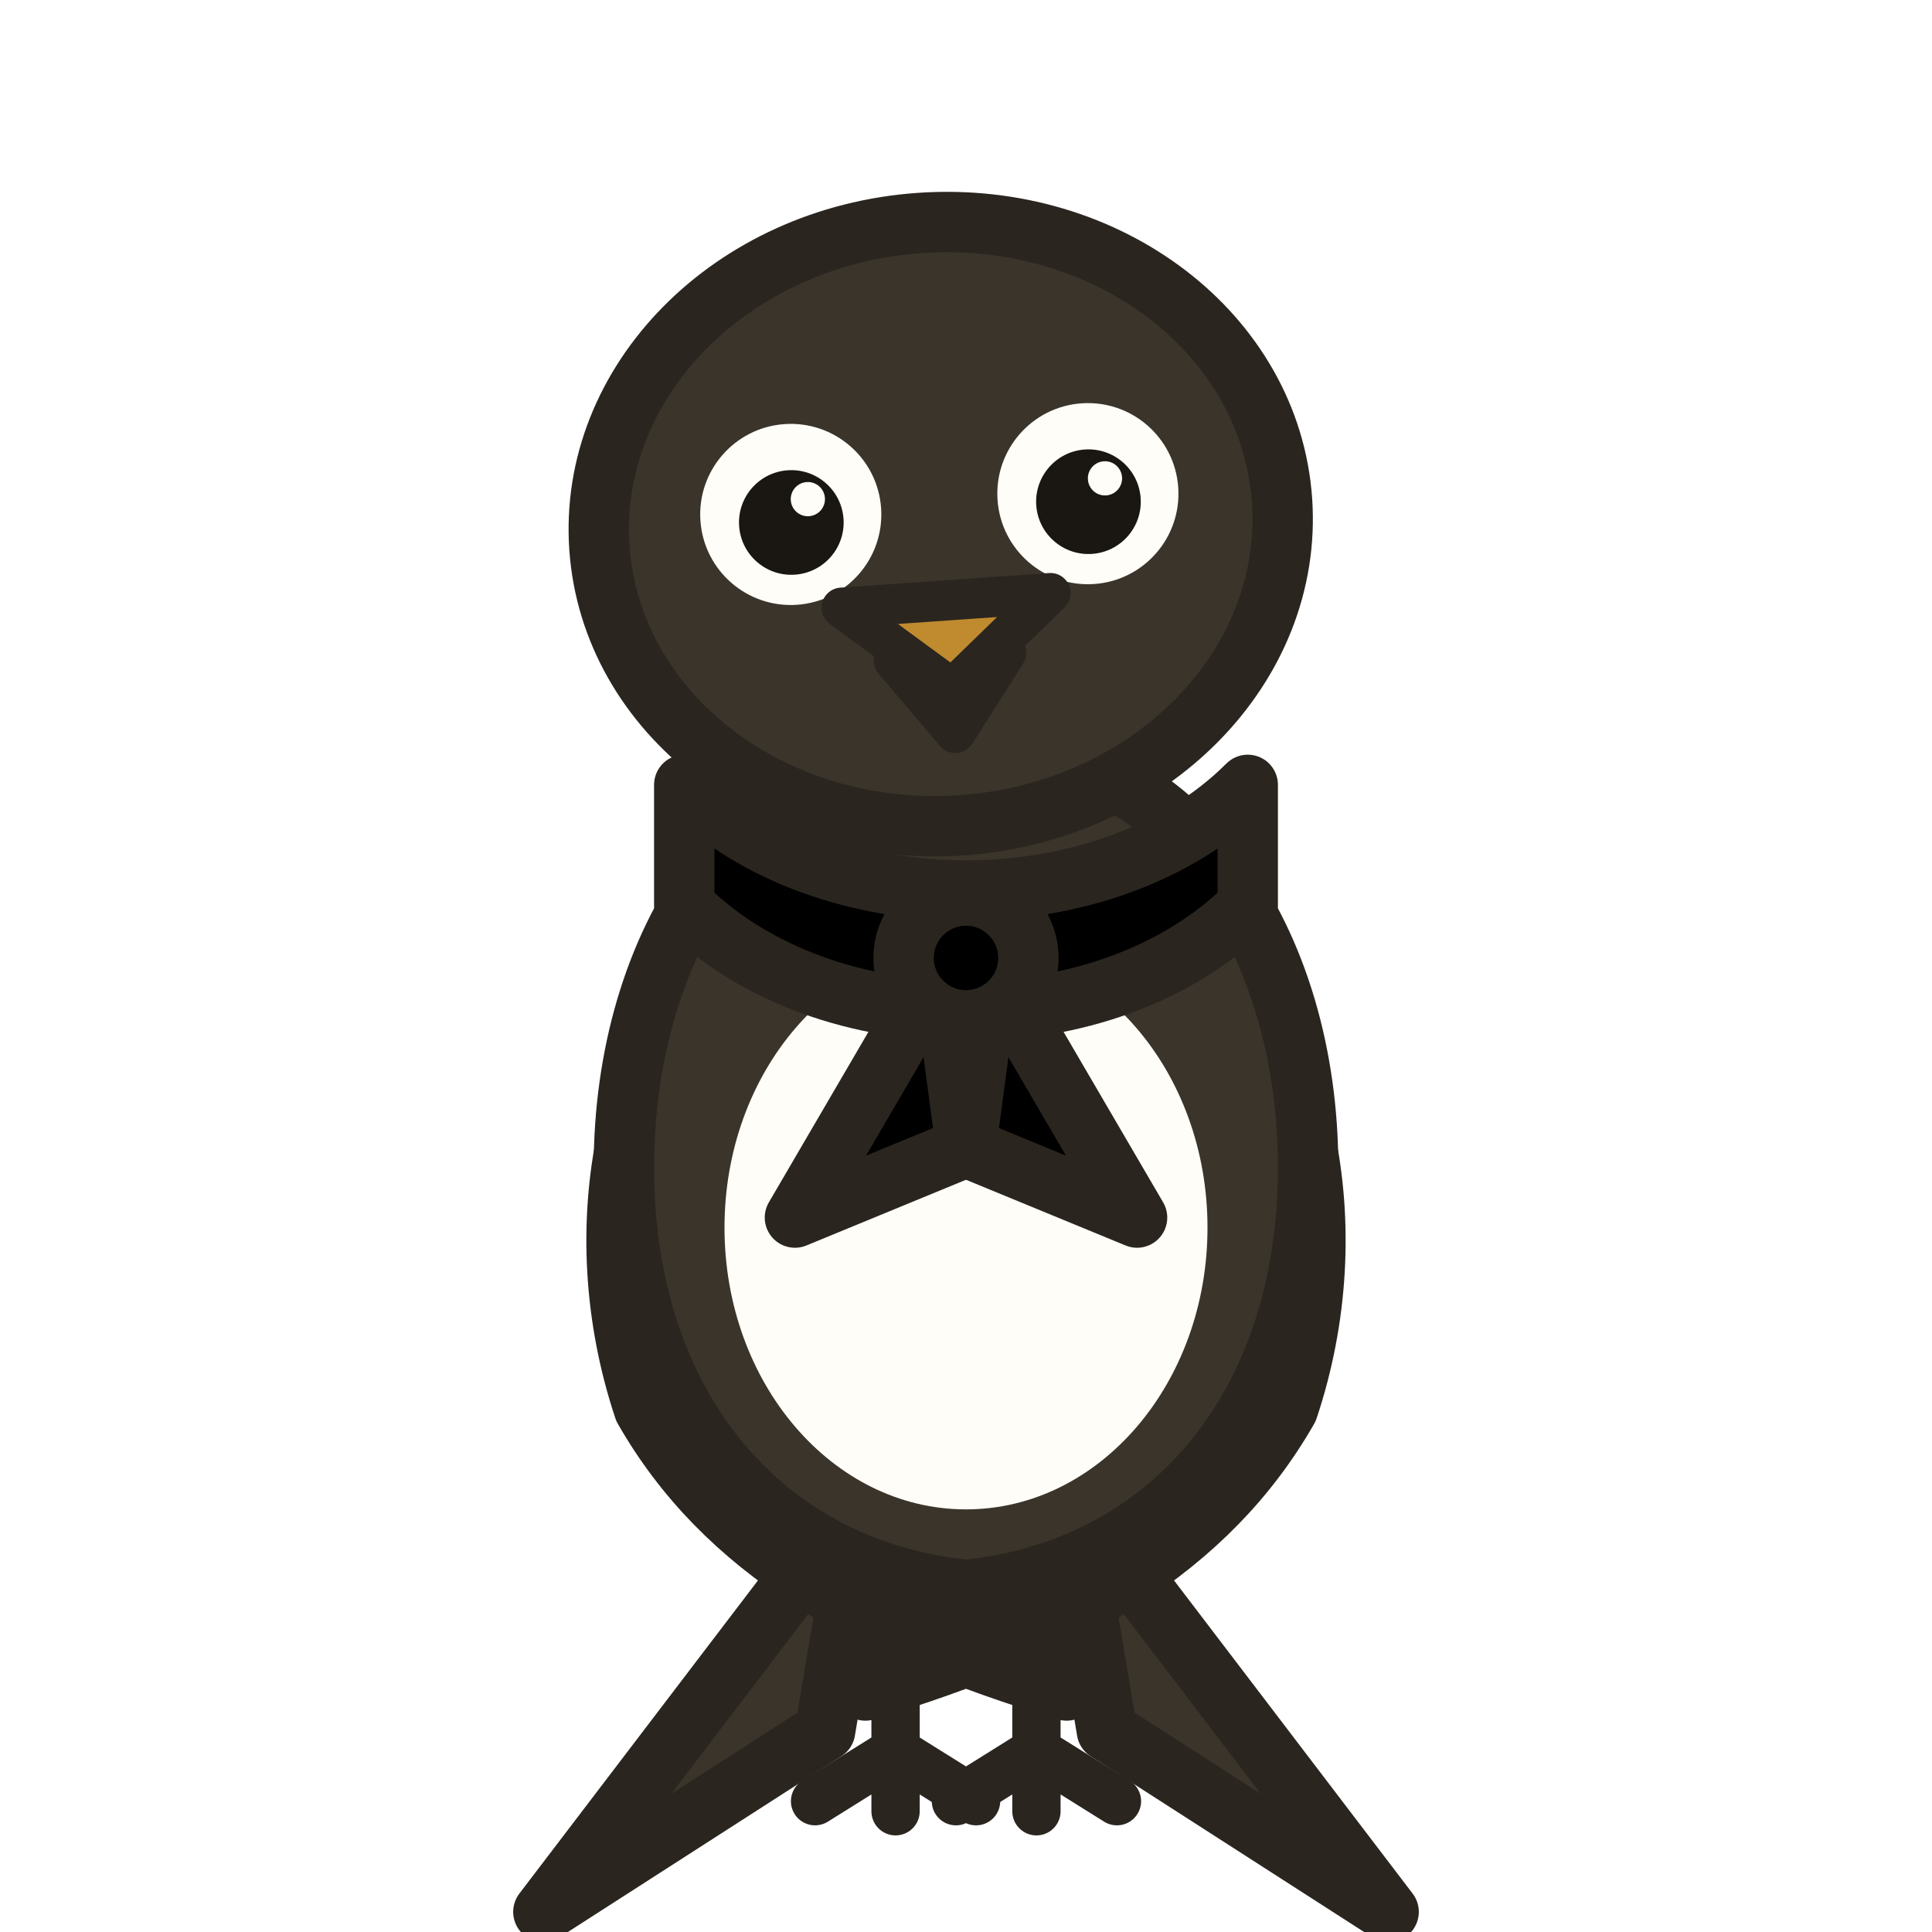
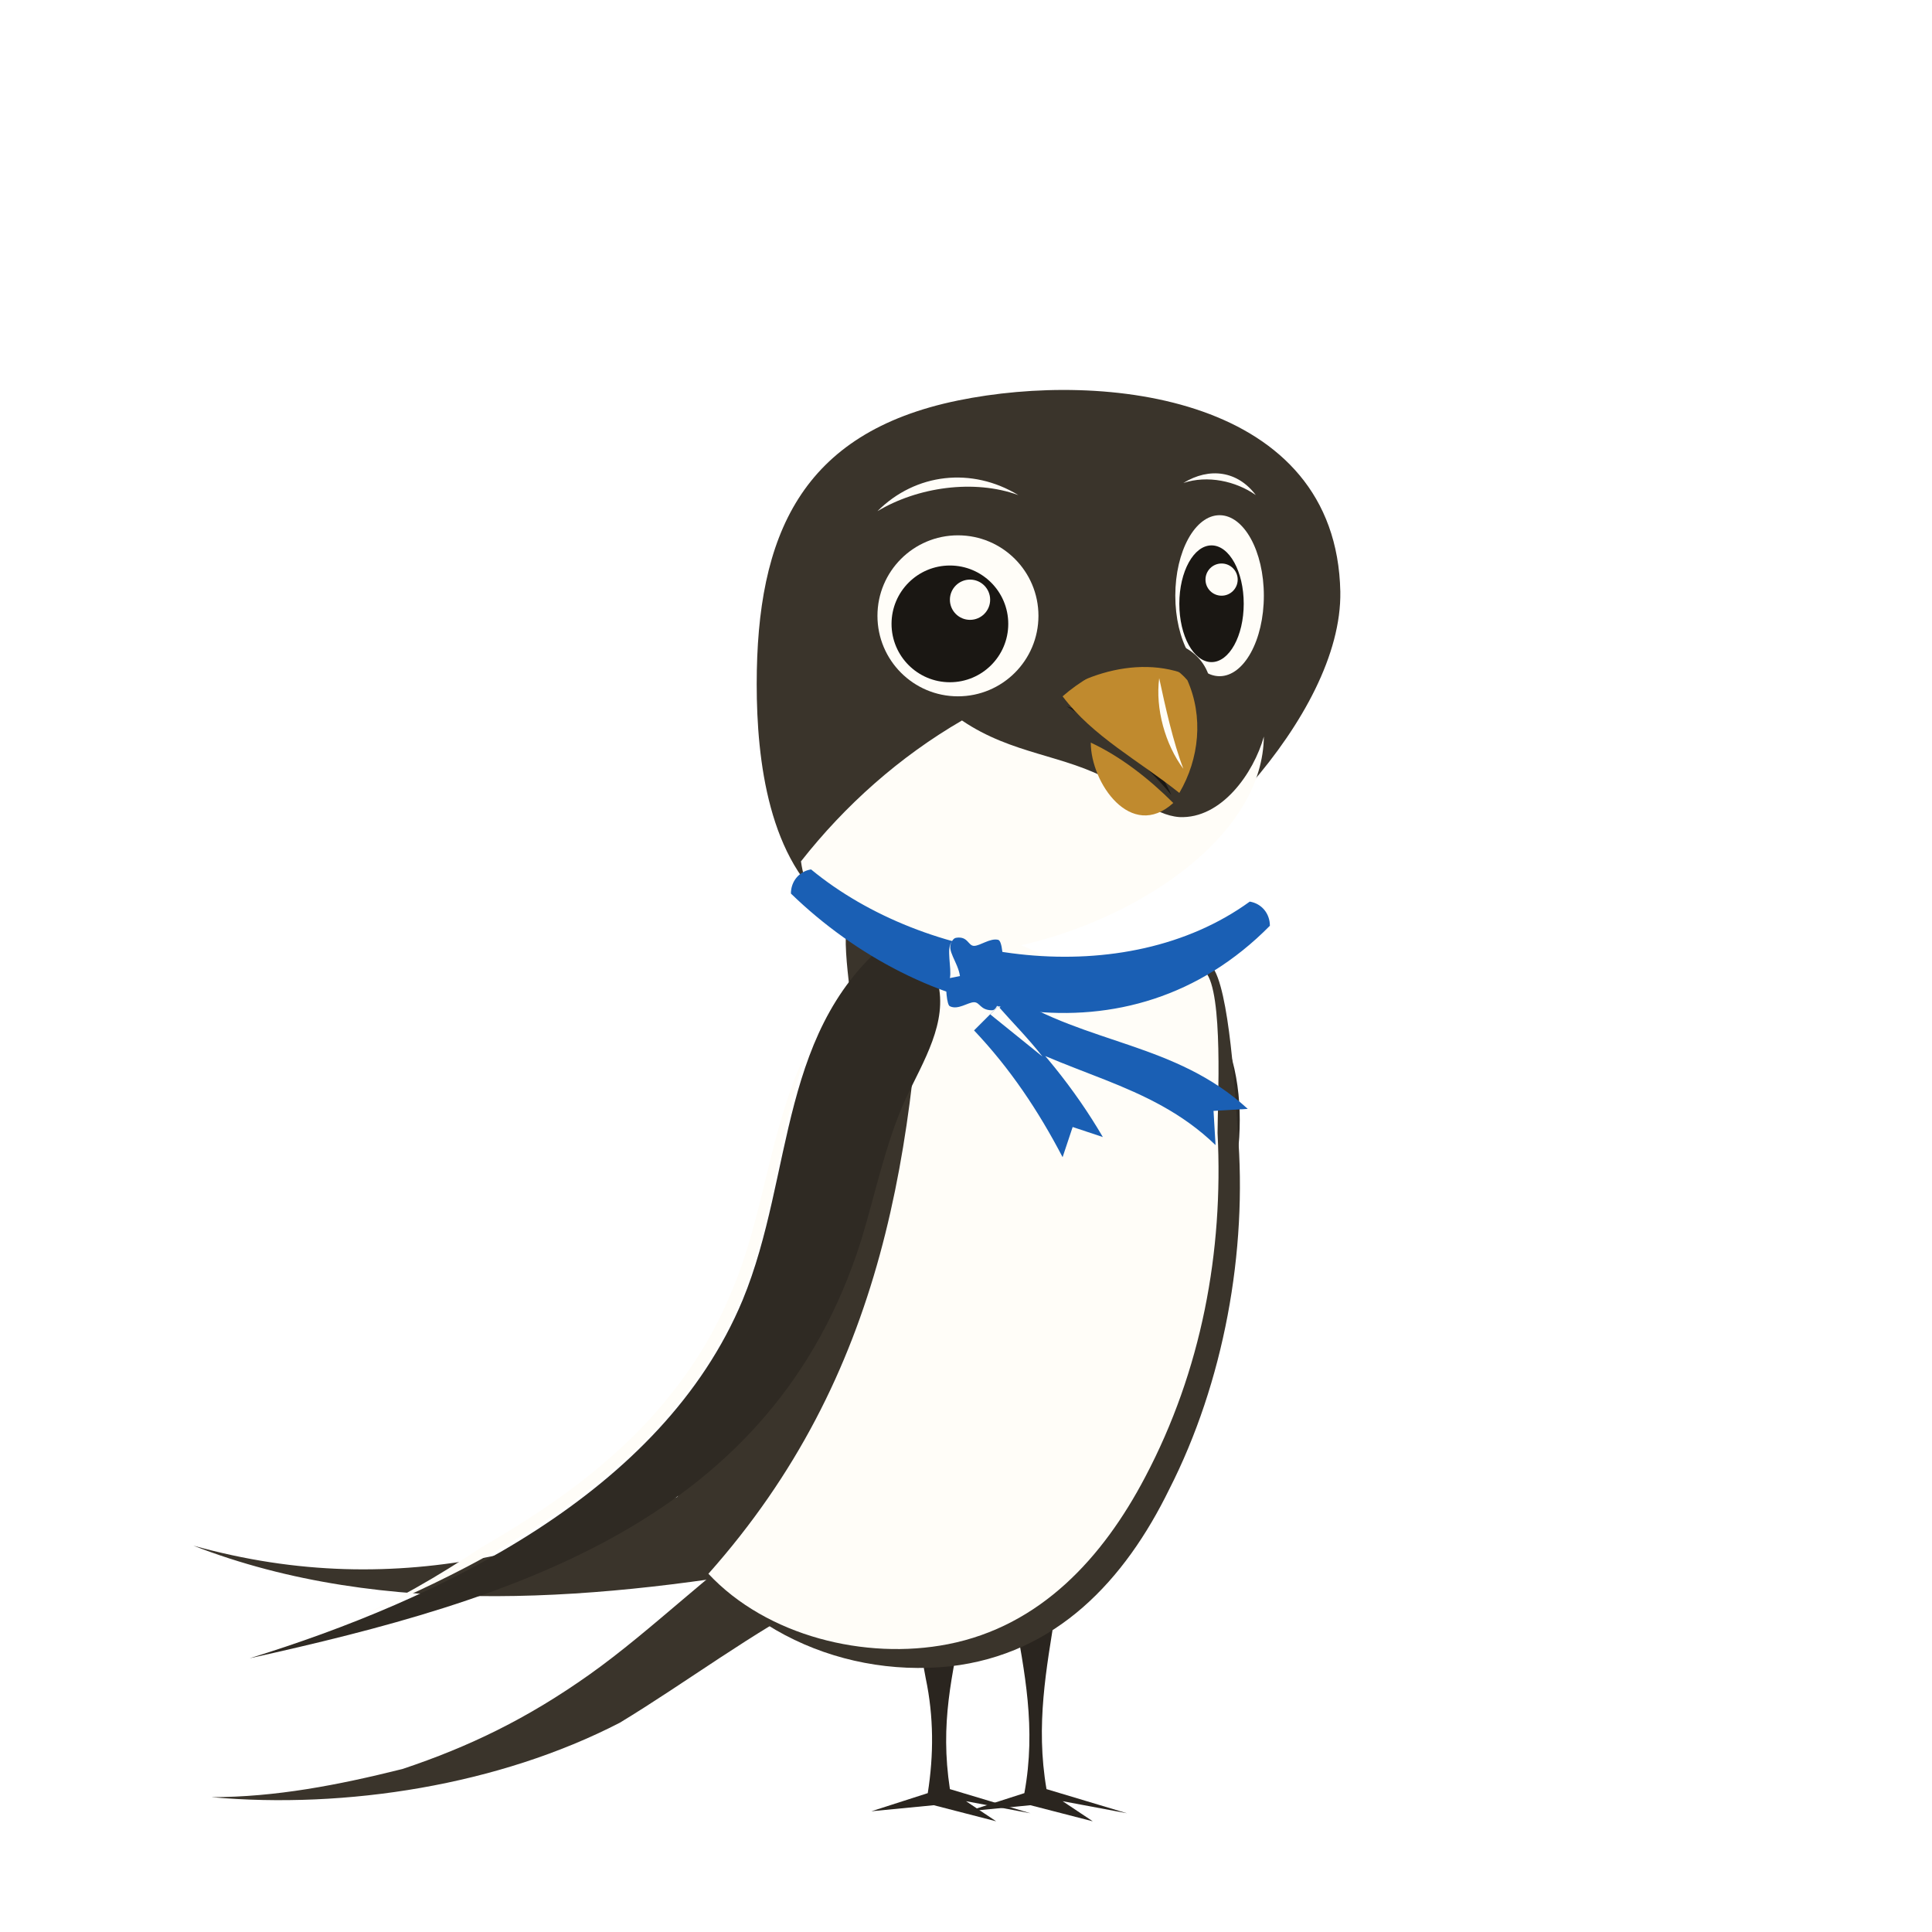
- <svg xmlns="http://www.w3.org/2000/svg" viewBox="0 0 96 96" class="plumio plumio--face" fill="none" stroke="#2a251f" stroke-width="3" stroke-linecap="round" stroke-linejoin="round" aria-hidden="true" focusable="false">
+ <svg xmlns="http://www.w3.org/2000/svg" viewBox="0 0 96 96" class="plumio plumio--face" color="#1a5fb4" aria-hidden="true">
  <g class="plumio-pas">
    <g class="plumio-pose">
-       <g class="plumio-vue-face">
-         <g class="plumio-souffle">
-           <g class="plumio-queue">
-             <path class="p-dos" fill="#3a342b" d="M43 74L27 95L41 86Z" />
-             <path class="p-dos" fill="#3a342b" d="M53 74L69 95L55 86Z" />
+       <g transform="translate(-12 0)">
+         <g class="plumio-pattes p-trait" fill="#2a251f">
+           <g class="plumio-patte-arriere">
+             <path d="M57.7 71l1.8 0c.9 3 1 6.1.4 9.2s-1.2 5.4-.7 8.7l4 1.2-3.2-.6 1.5 1-3.1-.8-3.1.3 2.8-.9c.3-1.9.3-3.8-.1-5.7-.8-4.5-1.7-7.6-.3-12.4z" />
          </g>
-           <g class="plumio-aile-gauche">
-             <path class="p-dos" fill="#3a342b" d="M37.5 45C31 51 29 61 32 70C36 77 43 81 53 84C47 79 43.5 73 41 64C39.5 57 39.5 51 41.5 47Z" />
-             <path class="p-vide p-ligne" stroke="#fffdf8" stroke-width="1.6" stroke-opacity=".35" fill="none" d="M33 57L34 66" />
-           </g>
-           <g class="plumio-aile-droite">
-             <path class="p-dos" fill="#3a342b" d="M58.5 45C65 51 67 61 64 70C60 77 53 81 43 84C49 79 52.5 73 55 64C56.5 57 56.5 51 54.5 47Z" />
-             <path class="p-vide p-ligne" stroke="#fffdf8" stroke-width="1.6" stroke-opacity=".35" fill="none" d="M63 57L62 66" />
+           <g class="plumio-patte-avant">
+             <path d="M62.5 71l1.8 0c1.9 6.7-1.4 11.5-.3 17.9l4 1.2-3.2-.6 1.5 1-3.1-.8-3.1.3 2.8-.9c1.2-6.5-2.4-11.2-.4-18.1z" />
          </g>
        </g>
-         <g class="p-patte plumio-pattes" stroke-width="2.4">
-           <g class="plumio-patte-arriere">
-             <path d="M44.5 78V87M40.5 89.5L44.5 87L48.5 89.5M44.5 87V90" />
-           </g>
-           <g class="plumio-patte-avant">
-             <path d="M51.5 78V87M47.5 89.5L51.5 87L55.5 89.5M51.5 87V90" />
-           </g>
-         </g>
-         <g class="plumio-souffle">
-           <g class="plumio-corps">
-             <path class="p-plein p-dos" fill="#3a342b" stroke="none" d="M48 37C59 37 65 47 65 58C65 70 58 78 48 79C38 78 31 70 31 58C31 47 37 37 48 37Z" />
-             <ellipse class="p-plein p-ventre" fill="#fffdf8" stroke="none" cx="48" cy="61" rx="12" ry="14" />
-             <path class="p-vide" fill="none" d="M48 37C59 37 65 47 65 58C65 70 58 78 48 79C38 78 31 70 31 58C31 47 37 37 48 37Z" />
-           </g>
-           <g class="plumio-tete">
-             <g class="plumio-tete-regard">
-               <g class="plumio-tete-pose" transform="rotate(-4 48 44)">
-                 <ellipse class="p-dos" fill="#3a342b" cx="48" cy="26" rx="17" ry="15" />
-                 <g class="plumio-oeil">
-                   <circle class="p-plein p-ventre" fill="#fffdf8" stroke="none" cx="40.6" cy="25" r="4.5" />
-                   <g class="plumio-pupille">
-                     <circle class="p-plein p-vis" fill="#1a1713" stroke="none" cx="40.6" cy="25.4" r="2.6" />
-                     <circle class="p-plein p-ventre" fill="#fffdf8" stroke="none" cx="41.5" cy="24.3" r=".85" />
-                   </g>
+       </g>
+       <g class="plumio-vue-face">
+         <g class="plumio-buste">
+           <g class="plumio-souffle p-dos" fill="#3a342b">
+             <g class="plumio-aile-droite">
+               <g class="plumio-aile-arriere p-aile" fill="#2f2a23">
+                 <path d="M57.4 48c4.5 2 4.8 7.7 3.6 11.8-.7-4.2-2.8-7.7-3.6-11.8z" />
+               </g>
+             </g>
+             <g class="plumio-queue">
+               <g class="plumio-queue-vie">
+                 <g class="plumio-filet-haut">
+                   <path d="M41.9 72.1l1.3 3.4-3.2 2.2c-9.9 1.8-20.9 2.8-30.4-.9 10.4 2.9 19.2.1 28.6-4.5 1.3-.1 2.5 0 3.7-.2z" />
                </g>
-                 <g class="plumio-oeil">
-                   <circle class="p-plein p-ventre" fill="#fffdf8" stroke="none" cx="55.4" cy="25" r="4.5" />
-                   <g class="plumio-pupille">
-                     <circle class="p-plein p-vis" fill="#1a1713" stroke="none" cx="55.4" cy="25.4" r="2.6" />
-                     <circle class="p-plein p-ventre" fill="#fffdf8" stroke="none" cx="56.3" cy="24.3" r=".85" />
-                   </g>
+                 <g class="plumio-filet-bas">
+                   <path d="M42.5 74.4l1.2 2.8c-1.1.6-1.8 1.3-2.8 2.1-3.5 1.8-6.8 4.3-10.1 6.3-6 3.1-13.6 4.3-20.3 3.7 3.2 0 6.3-.6 9.5-1.4 3.3-1.1 6.2-2.5 9.3-4.7s6.2-5.3 9.4-7.5c1.2-.5 2.6-.9 3.8-1.3z" />
                </g>
-                 <g class="plumio-bec">
-                   <ellipse class="p-plein plumio-bouche p-vis" fill="#1a1713" stroke="none" cx="48" cy="33.4" rx="2.8" ry="1.9" />
-                   <g class="plumio-bec-bas">
-                     <path class="p-fin p-or" fill="#c08a2e" stroke-width="2" d="M45.2 32.6H50.8L48 36.4Z" />
-                   </g>
-                   <path class="p-fin p-or" fill="#c08a2e" stroke-width="2" d="M42.8 29.8H53.2L48 34.2Z" />
+                 <g class="plumio-petit-filets" opacity="0">
+                   <path d="M40.6 74l-28 2-2.4 1.5 2.7 1.1 28-.6zm.8 3.2-23.2 9.6-1.6 2.2 3-.3 22.4-8.6z" />
                </g>
              </g>
            </g>
-           </g>
-           <g class="plumio-foulard">
-             <path fill="currentColor" d="M34 39C41 46 55 46 62 39L62 45C55 52 41 52 34 45Z" />
-             <g class="plumio-pan">
-               <path fill="currentColor" d="M46.8 48L39.5 60.5L48 57Z" />
-               <path fill="currentColor" d="M49.2 48L56.5 60.5L48 57Z" />
-               <circle fill="currentColor" cx="48" cy="47.6" r="3.1" />
+             <path d="M33.3 75.2c2.5-5.5 4.2-11.3 6.6-16.8 1.1-2.7 2.6-5.4 2.4-8.4-.2-2.3-.8-5 .8-6 1.1-.7 2.4.4 3.5 1.2 1.5 1.1 3.2 1.6 4.8 2.3s3 1.5 4.5 1.1 3.1-1.9 4.3-.6c.9 1 1.2 6.7 1.3 8.2 .5 6-.7 12.5-3.4 17.8-2.2 4.5-5.6 8.2-10.9 8.8-5.7.6-11.5-2.2-13.9-7.6z" />
+             <path class="p-ventre" fill="#fffdf8" d="M35.2 78.2c8.8-9.9 10.3-21.1 10.8-33.7 1.8 1.3 3.5 1.9 5.5 2.8 1.4.7 2.8 1.5 4.3 1.1s3.3-1.8 4.5-.5l-.4.4c.9 1 .6 6.5.6 8 .3 5.9-.8 11.8-3.6 17.1-2.1 4-5.2 7.4-9.8 8.3-4.1.8-9-.4-11.9-3.5z" />
+             <g class="plumio-tete">
+               <g class="plumio-tete-vie">
+                 <g class="plumio-tete-regard">
+                   <path d="M37.6 34c0-7.4 2.2-12.5 10-14.1 7.3-1.5 18.8-.2 19 9.5 .1 6.2-7.7 14-13 16.2-3.5 1.4-9 2-12.2-.4s-3.8-7.4-3.8-11.2z" />
+                   <path class="p-ventre" fill="#fffdf8" d="M39.8 42.8c2.2-2.8 4.9-5.2 8-7 2.5 1.7 5.1 1.7 7.4 3 1.1.6 2.1 1.7 3.4 1.8 2.1.1 3.7-2.2 4.2-4-.1 9.3-21.7 15.6-23 6.2z" />
+                   <g class="plumio-sourcil p-ventre" fill="#fffdf8">
+                     <path d="M43.6 25.4c1.9-1.9 4.7-2.2 7-.8-2.2-.8-5-.4-7 .8zM58.8 24c1.3-.8 2.7-.6 3.6.6-1-.7-2.4-1-3.6-.6z" />
+                   </g>
+                   <g class="plumio-oeil p-ventre" fill="#fffdf8">
+                     <circle cx="47.6" cy="30.6" r="4" />
+                     <g class="plumio-pupille">
+                       <circle class="p-vis" fill="#1a1713" cx="47.2" cy="31" r="2.9" />
+                       <circle cx="48.2" cy="29.8" r="1" />
+                     </g>
+                     <g class="plumio-paupiere" opacity="0">
+                       <circle class="p-dos" fill="#3a342b" cx="47.6" cy="30.6" r="4.4" />
+                       <path d="M43.8 32c2.2-3.8 5.3-3.9 7.6-.1-2.3-2.3-5.3-2.3-7.6.1z" />
+                     </g>
+                   </g>
+                   <g class="plumio-oeil p-ventre" fill="#fffdf8">
+                     <ellipse cx="60.6" cy="29.6" rx="2.2" ry="4" />
+                     <g class="plumio-pupille">
+                       <ellipse class="p-vis" fill="#1a1713" cx="60.2" cy="30" rx="1.6" ry="2.9" />
+                       <circle cx="60.7" cy="28.8" r=".8" />
+                     </g>
+                     <g class="plumio-paupiere" opacity="0">
+                       <ellipse class="p-dos" fill="#3a342b" cx="60.6" cy="29.6" rx="2.7" ry="4.4" />
+                       <path d="M58.5 31c1.2-2.9 2.9-3 4.2-.1-1.3-1.6-3-1.6-4.2.1z" />
+                     </g>
+                   </g>
+                   <g class="plumio-bec p-or" fill="#c08a2e">
+                     <path class="p-vis" fill="#1a1713" d="M53 35.1c2.2.6 4.3 2.3 5.2 4.4-1.3-1.6-3.4-3.3-5.2-4.4z" />
+                     <g class="plumio-bec-bas">
+                       <path d="M54.2 36.9c1.5.7 2.9 1.8 4.1 3-2.1 1.9-4.1-1-4.1-3z" />
+                     </g>
+                     <path d="M52.8 34.6c1.6-1.4 4.5-2.8 6.2-.8 .8 1.8.6 3.9-.4 5.6-2-1.6-4.3-2.8-5.8-4.8z" />
+                     <path class="p-reserve" fill="#fffdf8" d="M57.6 33.7c.3 1.4.7 3.2 1.2 4.5-.9-1.2-1.4-3-1.2-4.5z" />
+                   </g>
+                   <path d="M51.8 35c1.1-3.6 8-4.7 8.4-.8-2.6-1.9-6.1-1-8.4.8z" />
+                 </g>
+               </g>
+             </g>
+             <g class="plumio-aile-gauche">
+               <g class="plumio-aile p-aile" fill="#2f2a23">
+                 <g class="plumio-aile-vie">
+                   <g class="plumio-aile-pliee">
+                     <path d="M44.6 46.4c1 .5 1.7 1.3 2 2.4 .5 2-.7 3.9-1.6 5.8-1 2.2-1.5 4.7-2.2 7-4.4 14-17.3 17.9-30.4 20.8 9.4-2.9 20.5-8.2 24.5-17.8 2.6-6.3 1.7-13.7 7.7-18.2z" />
+                     <path class="p-reserve" fill="#fffdf8" d="M40.1 52.2c-1.4 4-1.6 8.3-3.3 12.4-3.5 8.2-11.7 12.8-19.6 16 2.4-1 4.6-2.3 6.7-3.7 3.1-1.8 5.9-3.7 8.4-6.4 1.7-1.9 3-3.8 4-6.2 1.7-3.9 1.9-8.2 3.8-12.1z" />
+                   </g>
+                   <g class="plumio-aile-levee" opacity="0">
+                     <path d="M41 45c-4.1.9-6.1-3.2-8-6-2.1-3.1-5.1-5.4-8-7.8s-5.7-4.8-8.4-7.4c12.6 3.7 24.7 11.9 30.4 24z" />
+                   </g>
+                 </g>
+               </g>
+             </g>
+             <g class="plumio-foulard" fill="currentColor">
+               <g class="plumio-foulard-vie">
+                 <g class="plumio-pan">
+                   <g class="plumio-pan-vie">
+                     <path d="M49.1 51l1-1.6c3.9 2.5 8.3 2.4 11.9 5.7l-1.7.1 .1 1.7c-3.3-3.2-7.6-3.5-11.3-5.9zm-.7.2l1.2-1.2c2 1.9 3.8 4.1 5.2 6.5l-1.5-.5-.5 1.5c-1.2-2.3-2.6-4.4-4.4-6.3z" />
+                     <path class="p-reserve" fill="#fffdf8" d="M49.6 50c.7.8 1.5 1.6 2.2 2.5l-2.6-2.1z" />
+                   </g>
+                 </g>
+                 <path d="M40.3 43.2c5.7 4.7 15.6 6.1 21.8 1.6 .6.1 1 .6 1 1.2-7 7.1-17.3 4.7-23.8-1.6 0-.6.4-1.1 1-1.2zM47.2 50c-.3-.1-.3-3.3.3-3.4s.6.4.9.4 .8-.4 1.2-.3 .3 3.5-.3 3.5-.6-.4-.9-.4-.8.4-1.2.2z" />
+                 <path class="p-reserve" fill="#fffdf8" d="M47.2 48.6c.1-.5-.2-1.5.1-1.8-.3.4.3 1 .4 1.7z" />
+               </g>
            </g>
          </g>
        </g>
      </g>
-     </g>
-   </g>
-   <g class="plumio-vue-profil" opacity="0">
-     <g class="plumio-pas">
-       <g class="plumio-pose">
-         <g class="p-patte plumio-pattes" stroke-width="2.4">
-           <g class="plumio-patte-arriere">
-             <path d="M49 80V87M45 89.5L49 87L53 89.5M49 87V90" />
-           </g>
-           <g class="plumio-patte-avant">
-             <path d="M58 79V87M54 89.5L58 87L62 89.5M58 87V90" />
-           </g>
-         </g>
-         <g class="plumio-souffle">
-           <g class="plumio-queue">
-             <path class="p-dos" fill="#3a342b" d="M35 71L5 84L23 80L11 94L38 77Z" />
-           </g>
-           <g class="plumio-corps">
-             <path class="p-plein p-dos" fill="#3a342b" stroke="none" d="M47 32C39 41 33 58 32 71L34 76C41 82 52 85 60 80C68 74 72 62 69 50C67 43 64 37 60 33Z" />
-             <path class="p-plein p-ventre" fill="#fffdf8" stroke="none" d="M34 76C41 82 52 85 60 80C68 74 72 62 69 50C68 47 67 45 66 44C60 52 54 66 34 76Z" />
-             <path class="p-vide" fill="none" d="M47 32C39 41 33 58 32 71L34 76C41 82 52 85 60 80C68 74 72 62 69 50C67 43 64 37 60 33Z" />
-           </g>
-           <g class="plumio-aile">
-             <path class="p-dos" fill="#3a342b" d="M47 47C55 52 55 63 47 70C39 76 27 80 13 86C22 76 30 64 36 54C39 49 43 47 47 47Z" />
-             <path class="p-vide p-ligne" stroke="#fffdf8" stroke-width="1.6" stroke-opacity=".35" fill="none" d="M31 70L42 65M24 77L37 71" />
-           </g>
-           <g class="plumio-tete">
-             <g class="plumio-tete-regard">
-               <g class="plumio-tete-pose">
-                 <ellipse class="p-dos" fill="#3a342b" cx="57" cy="27" rx="16" ry="15" />
-                 <g class="plumio-oeil">
-                   <circle class="p-plein p-ventre" fill="#fffdf8" stroke="none" cx="61" cy="25" r="5.2" />
-                   <g class="plumio-pupille">
-                     <circle class="p-plein p-vis" fill="#1a1713" stroke="none" cx="62.4" cy="25.6" r="2.9" />
-                     <circle class="p-plein p-ventre" fill="#fffdf8" stroke="none" cx="63.4" cy="24.4" r=".9" />
-                   </g>
-                   <g class="plumio-paupiere">
-                     <circle class="p-plein p-dos" fill="#3a342b" stroke="none" transform="translate(0 19.4) scale(1 0) translate(0 -19.4)" cx="61" cy="25" r="5.7" />
-                   </g>
-                 </g>
-                 <g class="plumio-bec">
-                   <path class="p-fin p-or" fill="#c08a2e" stroke-width="2" d="M71 22L80.5 25.8L71 26.6Z" />
-                   <g class="plumio-bec-bas">
-                     <path class="p-fin p-or" fill="#c08a2e" stroke-width="2" d="M71 26.6L78.5 26.4L71 30Z" />
-                   </g>
-                 </g>
-               </g>
+       <g class="plumio-vue-profil" opacity="0">
+         <g transform="translate(-12 0)">
+           <g class="p-dos" fill="#3a342b">
+             <path d="M52.2 70.5l.8 3.4c-1.6.7-3.3 1.6-5 2.2-14.8 1.9-30.9 2.8-45.4-.9 15.5 2.8 29.4.1 44.2-4.5 1.8-.2 3.6-.1 5.4-.2zM53 72.8l.8 2.8c-1.6.7-3 1.5-4.6 2.3-5.2 1.8-10 4.2-15.1 6.2-9.2 3.3-20.3 4.2-30.1 3.6 19.2-.2 27.1-6.3 43.6-13.8 1.7-.5 3.7-.8 5.4-1.1z" />
+             <g class="p-or" fill="#c08a2e">
+               <path d="M80.2 35c2.5 0 5 0 7.5-.2-2.1 1.5-4.7 2.3-7.3 2.2zM79.8 29.2c3.5.6 6.7 2.4 9.1 5.1-2.9.4-5.8.7-8.7.8z" />
            </g>
-           </g>
-           <g class="plumio-foulard">
-             <path fill="currentColor" d="M41 40C50 46 62 46 70 38L71 45C62 53 50 53 40 47Z" />
-             <g class="plumio-pan">
-               <path fill="currentColor" d="M57 48L71 43.5L62 60Z" />
+             <path d="M55 41.6c-3.4-23.2 26.2-24.5 27.7-11 .3 2.6-.9 6-2.2 8.3-2.9 5.1-1.8 7.7-3.6 11.7-2.3 5.1-10.2 4.9-14.4 2.8-5.1-2.5-6.7-6.5-7.5-11.8z" />
+             <path class="p-ventre" fill="#fffdf8" d="M81.3 35.2l.7-.1c-.4 1.3-1 2.5-1.8 3.7-3.2 5.3-1.8 7.3-3.7 11.6l-.1 1.6c-8.1 6.9-13.2-5.7-17.5-10.3 3.5-1.6 7.9-3.6 11.7-3.7 4.1-.1 7.9 1.4 10.7-2.8z" />
+             <g class="p-ventre" fill="#fffdf8">
+               <circle cx="74.2" cy="31.9" r="4.3" />
+               <circle class="p-vis" fill="#1a1713" cx="74.9" cy="32.2" r="3.2" />
+               <circle cx="76" cy="30.8" r="1" />
+             </g>
+             <path d="M43.4 73.6c2.6-5.1 12.8-23.8 11.8-29-.3-1.5-1.2-5.7 2-4.3 1.4.6 1.8 2.2 2.8 3.3 1.3 1.3 9.7 3.8 11.6 3.4 3.6-.7 6.1-2.9 6.4 2.6 .5 8.9 1.6 14.5-3.6 22.8-6.6 10.5-24.8 12.8-31 1.2z" />
+             <path class="p-ventre" fill="#fffdf8" d="M45.7 76.6c11.1-9.1 12.4-20.7 13.9-33.8 3.9 5.6 16.3 2.4 17.5 3.4l-.4.5c3.6 3.1-1.2 21.4-3.6 24.9-5.7 8.5-19.2 12.1-27.4 5z" />
+             <g class="p-aile" fill="#2f2a23">
+               <path d="M60.5 44c9.1-1.5 7.6 9.5 4.1 14.4-10.8 15.5-28.6 20.4-46.6 21.8 8.3-2.2 16.2-5.8 23.4-10.6 4.9-3.3 9.4-7.3 11.4-12.8 1.8-5.2 2.3-11.9 7.7-12.8z" />
+             </g>
+             <g fill="currentColor">
+               <path d="M74 48.1l1.2 1.8c-2.4 1.7-4.2 4.2-4.8 7l-1.1-1.7-1.7 1.1c.9-3.6 3.4-6.3 6.4-8.2zm.6 1.2l2-.2c.4 2.1.2 4.3-.6 6.3l-.7-1.7-1.7.7c.7-1.6 1.1-3.3 1-5.1zM55.8 40.5c4.6 2.9 14.1 5.4 19.5 4.7 .7.8.9 1.8.6 2.8-6.9 1.8-15.7-1.8-21.1-5.9-.5-.8.2-1.7 1-1.6zm19.1 8.9c-.5-.1-2-4 1.4-4.1 .5 0 2.2 4.4-1.4 4.1z" />
            </g>
          </g>
        </g>
      </g>
    </g>
  </g>
</svg>
